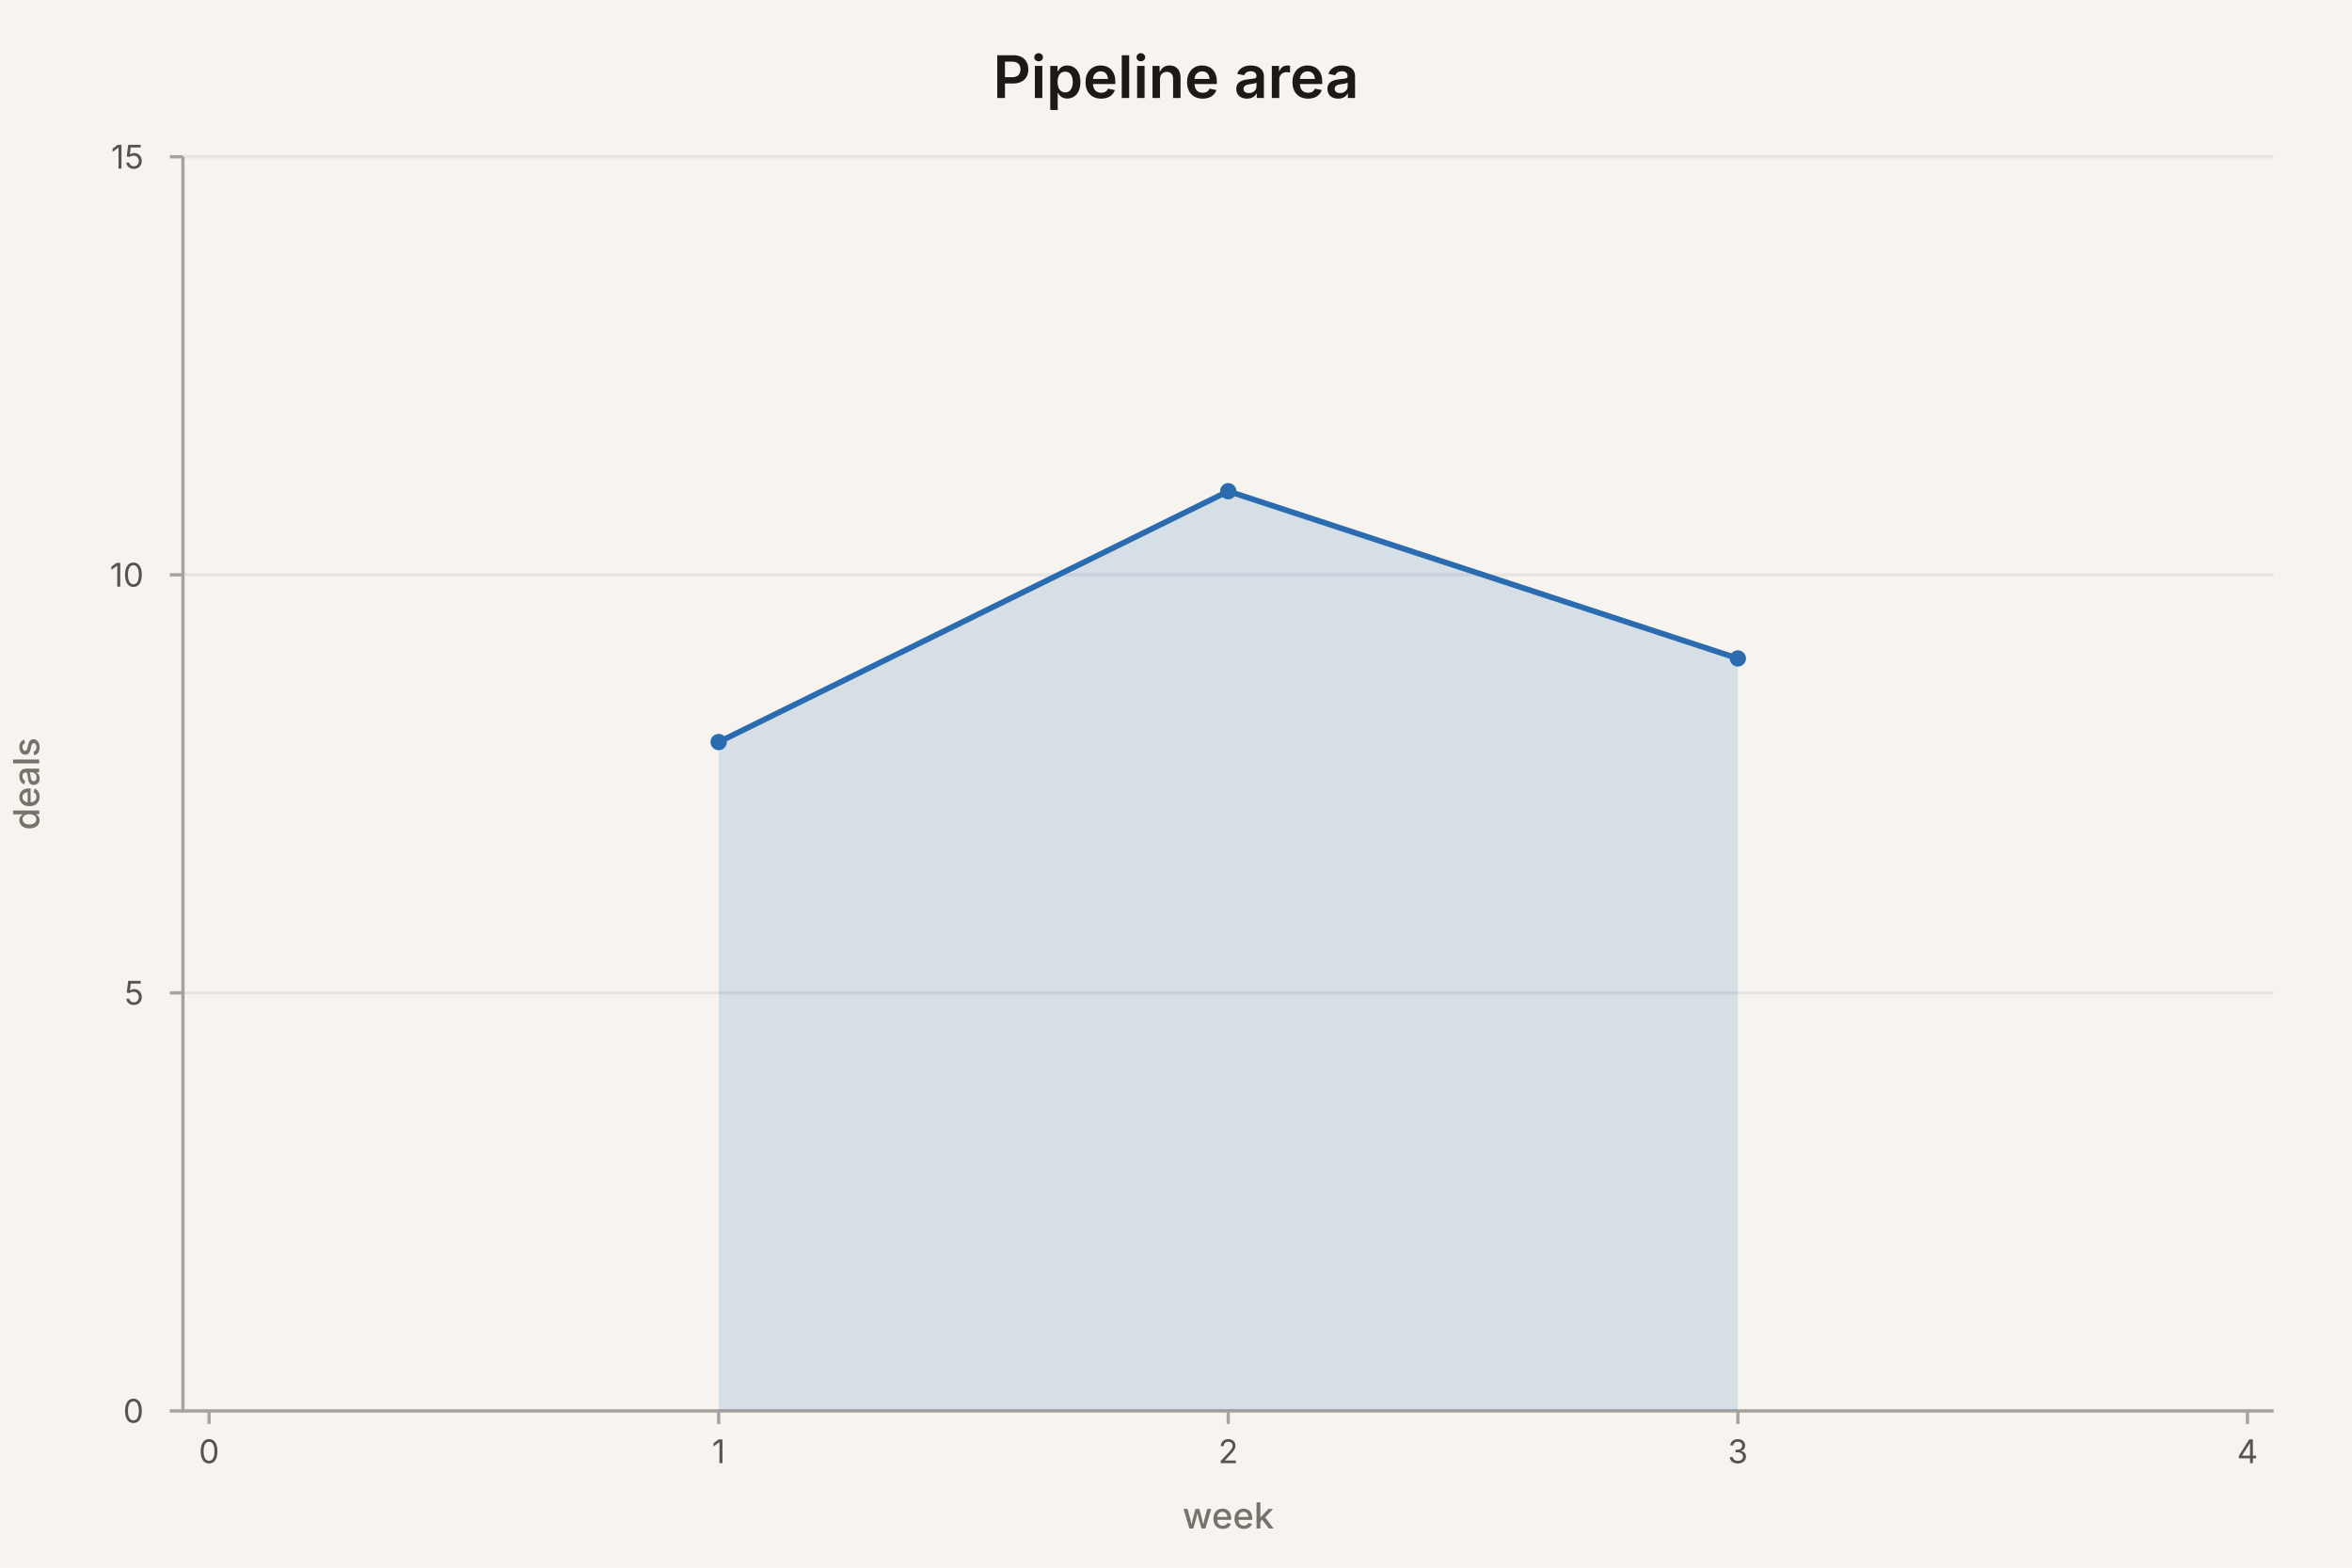
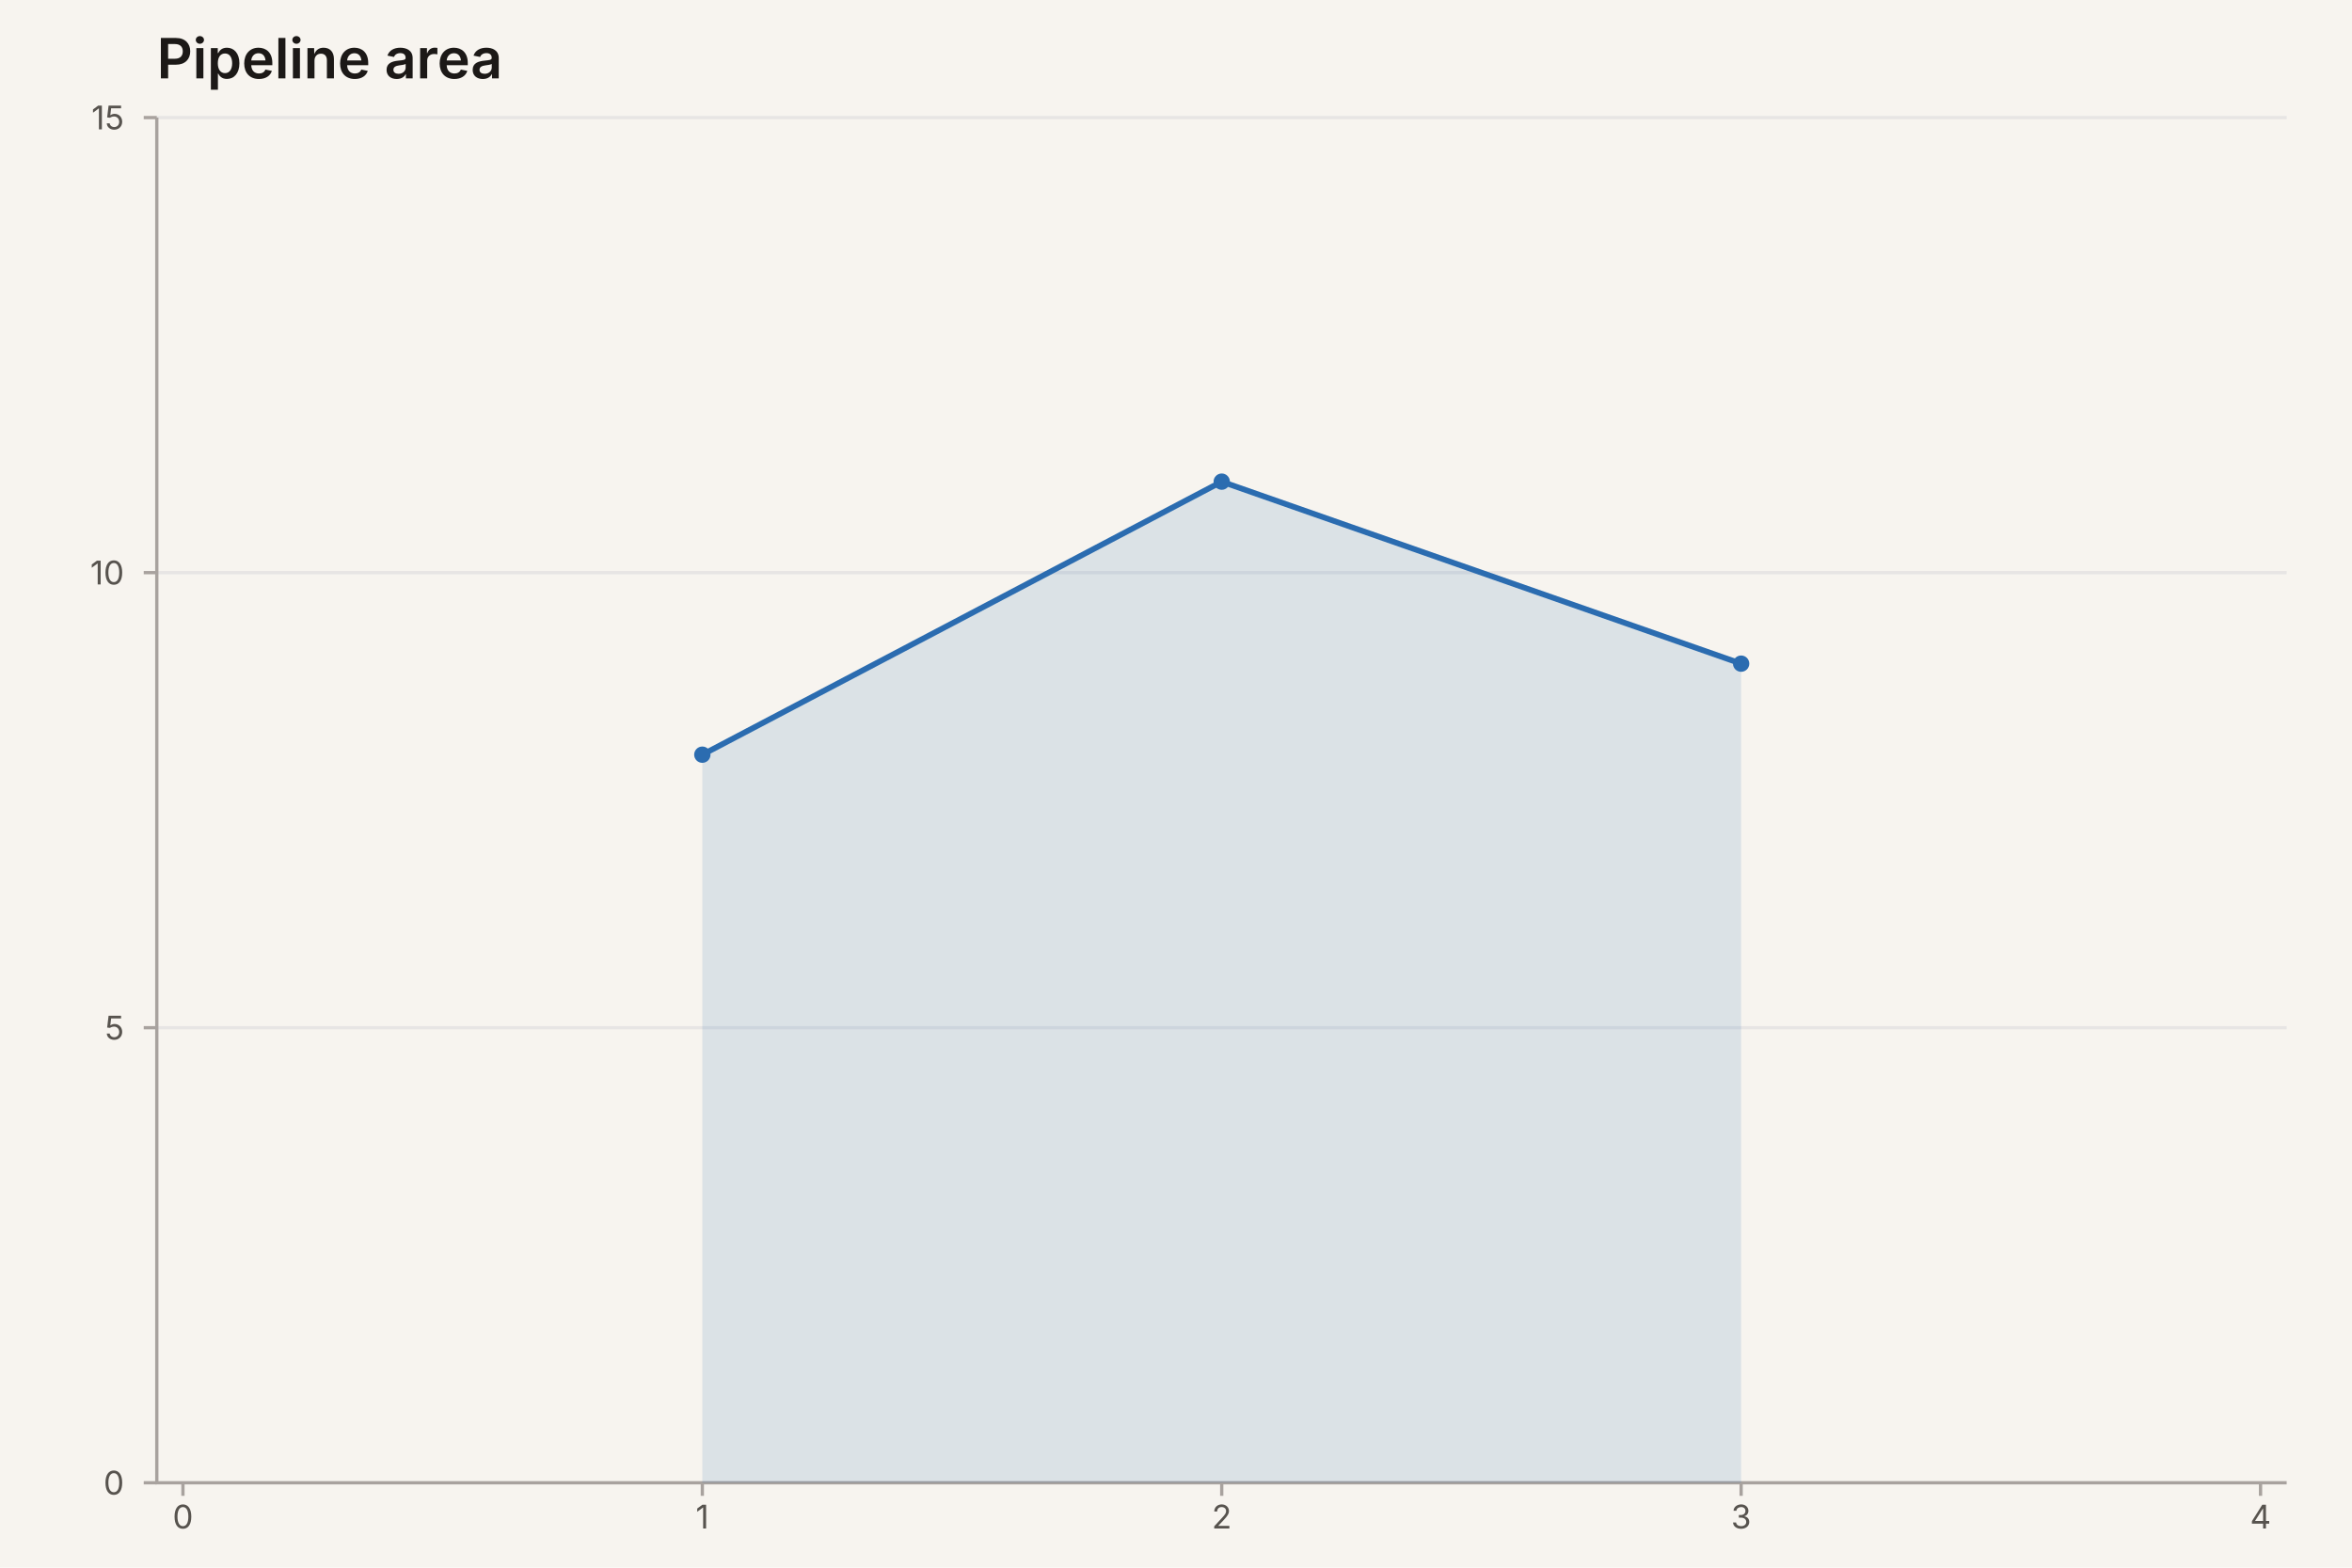
<svg xmlns="http://www.w3.org/2000/svg" width="720" height="480" viewBox="0 0 720 480" role="img" aria-label="area chart: Pipeline area, 3 rows" aria-labelledby="mv-8875d89f8ee9e0ca-title" aria-describedby="mv-8875d89f8ee9e0ca-desc" data-markvis="2" data-chart-type="area" data-id="mv-8875d89f8ee9e0ca" font-family="ui-sans-serif, system-ui, -apple-system, &quot;Segoe UI&quot;, sans-serif" font-size="12" fill="#1C1917">
  <rect width="100%" height="100%" fill="#F7F4EF" />
-   <text x="360" y="30" text-anchor="middle" font-size="18" font-weight="600" fill="#1C1917">Pipeline area</text>
+   <text x="48" y="24" text-anchor="start" font-size="17" font-weight="600" fill="#1C1917">Pipeline area</text>
  <g fill="none" stroke="#E7E5E4" stroke-width="1">
-     <line x1="56" x2="696" y1="432" y2="432" />
-     <line x1="56" x2="696" y1="304" y2="304" />
-     <line x1="56" x2="696" y1="176" y2="176" />
-     <line x1="56" x2="696" y1="48" y2="48" />
+     <line x1="48" x2="700" y1="314.67" y2="314.67" />
+     <line x1="48" x2="700" y1="175.33" y2="175.33" />
+     <line x1="48" x2="700" y1="36" y2="36" />
  </g>
-   <path d="M56 48 L56 432 L696 432" fill="none" stroke="#A8A29E" stroke-width="1" />
+   <path d="M48 36 L48 454 L700 454" fill="none" stroke="#A8A29E" stroke-width="1" />
  <g fill="#57534E" font-size="10" font-weight="400">
-     <line x1="52" x2="56" y1="432" y2="432" stroke="#A8A29E" />
-     <text x="44" y="432" text-anchor="end" dominant-baseline="middle">0</text>
-     <line x1="52" x2="56" y1="304" y2="304" stroke="#A8A29E" />
-     <text x="44" y="304" text-anchor="end" dominant-baseline="middle">5</text>
-     <line x1="52" x2="56" y1="176" y2="176" stroke="#A8A29E" />
-     <text x="44" y="176" text-anchor="end" dominant-baseline="middle">10</text>
-     <line x1="52" x2="56" y1="48" y2="48" stroke="#A8A29E" />
-     <text x="44" y="48" text-anchor="end" dominant-baseline="middle">15</text>
-     <line x1="64" x2="64" y1="432" y2="436" stroke="#A8A29E" />
-     <text x="64" y="448" text-anchor="middle" font-size="10" data-full-label="0">0</text>
-     <line x1="220" x2="220" y1="432" y2="436" stroke="#A8A29E" />
-     <text x="220" y="448" text-anchor="middle" font-size="10" data-full-label="1">1</text>
-     <line x1="376" x2="376" y1="432" y2="436" stroke="#A8A29E" />
-     <text x="376" y="448" text-anchor="middle" font-size="10" data-full-label="2">2</text>
-     <line x1="532" x2="532" y1="432" y2="436" stroke="#A8A29E" />
-     <text x="532" y="448" text-anchor="middle" font-size="10" data-full-label="3">3</text>
-     <line x1="688" x2="688" y1="432" y2="436" stroke="#A8A29E" />
-     <text x="688" y="448" text-anchor="middle" font-size="10" data-full-label="4">4</text>
+     <line x1="44" x2="48" y1="454" y2="454" stroke="#A8A29E" />
+     <text x="38" y="454" text-anchor="end" dominant-baseline="middle">0</text>
+     <line x1="44" x2="48" y1="314.67" y2="314.67" stroke="#A8A29E" />
+     <text x="38" y="314.67" text-anchor="end" dominant-baseline="middle">5</text>
+     <line x1="44" x2="48" y1="175.33" y2="175.33" stroke="#A8A29E" />
+     <text x="38" y="175.33" text-anchor="end" dominant-baseline="middle">10</text>
+     <line x1="44" x2="48" y1="36" y2="36" stroke="#A8A29E" />
+     <text x="38" y="36" text-anchor="end" dominant-baseline="middle">15</text>
+     <line x1="56" x2="56" y1="454" y2="458" stroke="#A8A29E" />
+     <text x="56" y="468" text-anchor="middle" font-size="10" data-full-label="0">0</text>
+     <line x1="215" x2="215" y1="454" y2="458" stroke="#A8A29E" />
+     <text x="215" y="468" text-anchor="middle" font-size="10" data-full-label="1">1</text>
+     <line x1="374" x2="374" y1="454" y2="458" stroke="#A8A29E" />
+     <text x="374" y="468" text-anchor="middle" font-size="10" data-full-label="2">2</text>
+     <line x1="533" x2="533" y1="454" y2="458" stroke="#A8A29E" />
+     <text x="533" y="468" text-anchor="middle" font-size="10" data-full-label="3">3</text>
+     <line x1="692" x2="692" y1="454" y2="458" stroke="#A8A29E" />
+     <text x="692" y="468" text-anchor="middle" font-size="10" data-full-label="4">4</text>
  </g>
-   <text x="12" y="240" text-anchor="middle" font-size="11" font-weight="500" fill="#78716C" transform="rotate(-90 12 240)">deals</text>
-   <text x="376" y="468" text-anchor="middle" font-size="11" font-weight="500" fill="#78716C">week</text>
  <g fill="none">
-     <path d="M220 227.2 L376 150.4 L532 201.6 L532 432 L220 432 Z" fill="#2B6CB0" fill-opacity="0.16" stroke="none" data-series="deals" />
-     <path d="M220 227.2 L376 150.4 L532 201.6" fill="none" stroke="#2B6CB0" stroke-width="1.75" stroke-linejoin="round" stroke-linecap="round" data-series="deals" />
-     <circle cx="220" cy="227.2" r="2.5" fill="#2B6CB0" stroke="none" data-series="deals" />
-     <circle cx="376" cy="150.4" r="2.5" fill="#2B6CB0" stroke="none" data-series="deals" />
-     <circle cx="532" cy="201.6" r="2.5" fill="#2B6CB0" stroke="none" data-series="deals" />
+     <path d="M215 231.07 L374 147.47 L533 203.2 L533 454 L215 454 Z" fill="#2B6CB0" fill-opacity="0.14" stroke="none" data-series="deals" />
+     <path d="M215 231.07 L374 147.47 L533 203.2" fill="none" stroke="#2B6CB0" stroke-width="1.75" stroke-linejoin="round" stroke-linecap="round" data-series="deals" />
+     <circle cx="215" cy="231.07" r="2.5" fill="#2B6CB0" stroke="none" data-series="deals" />
+     <circle cx="374" cy="147.47" r="2.5" fill="#2B6CB0" stroke="none" data-series="deals" />
+     <circle cx="533" cy="203.2" r="2.5" fill="#2B6CB0" stroke="none" data-series="deals" />
  </g>
</svg>
